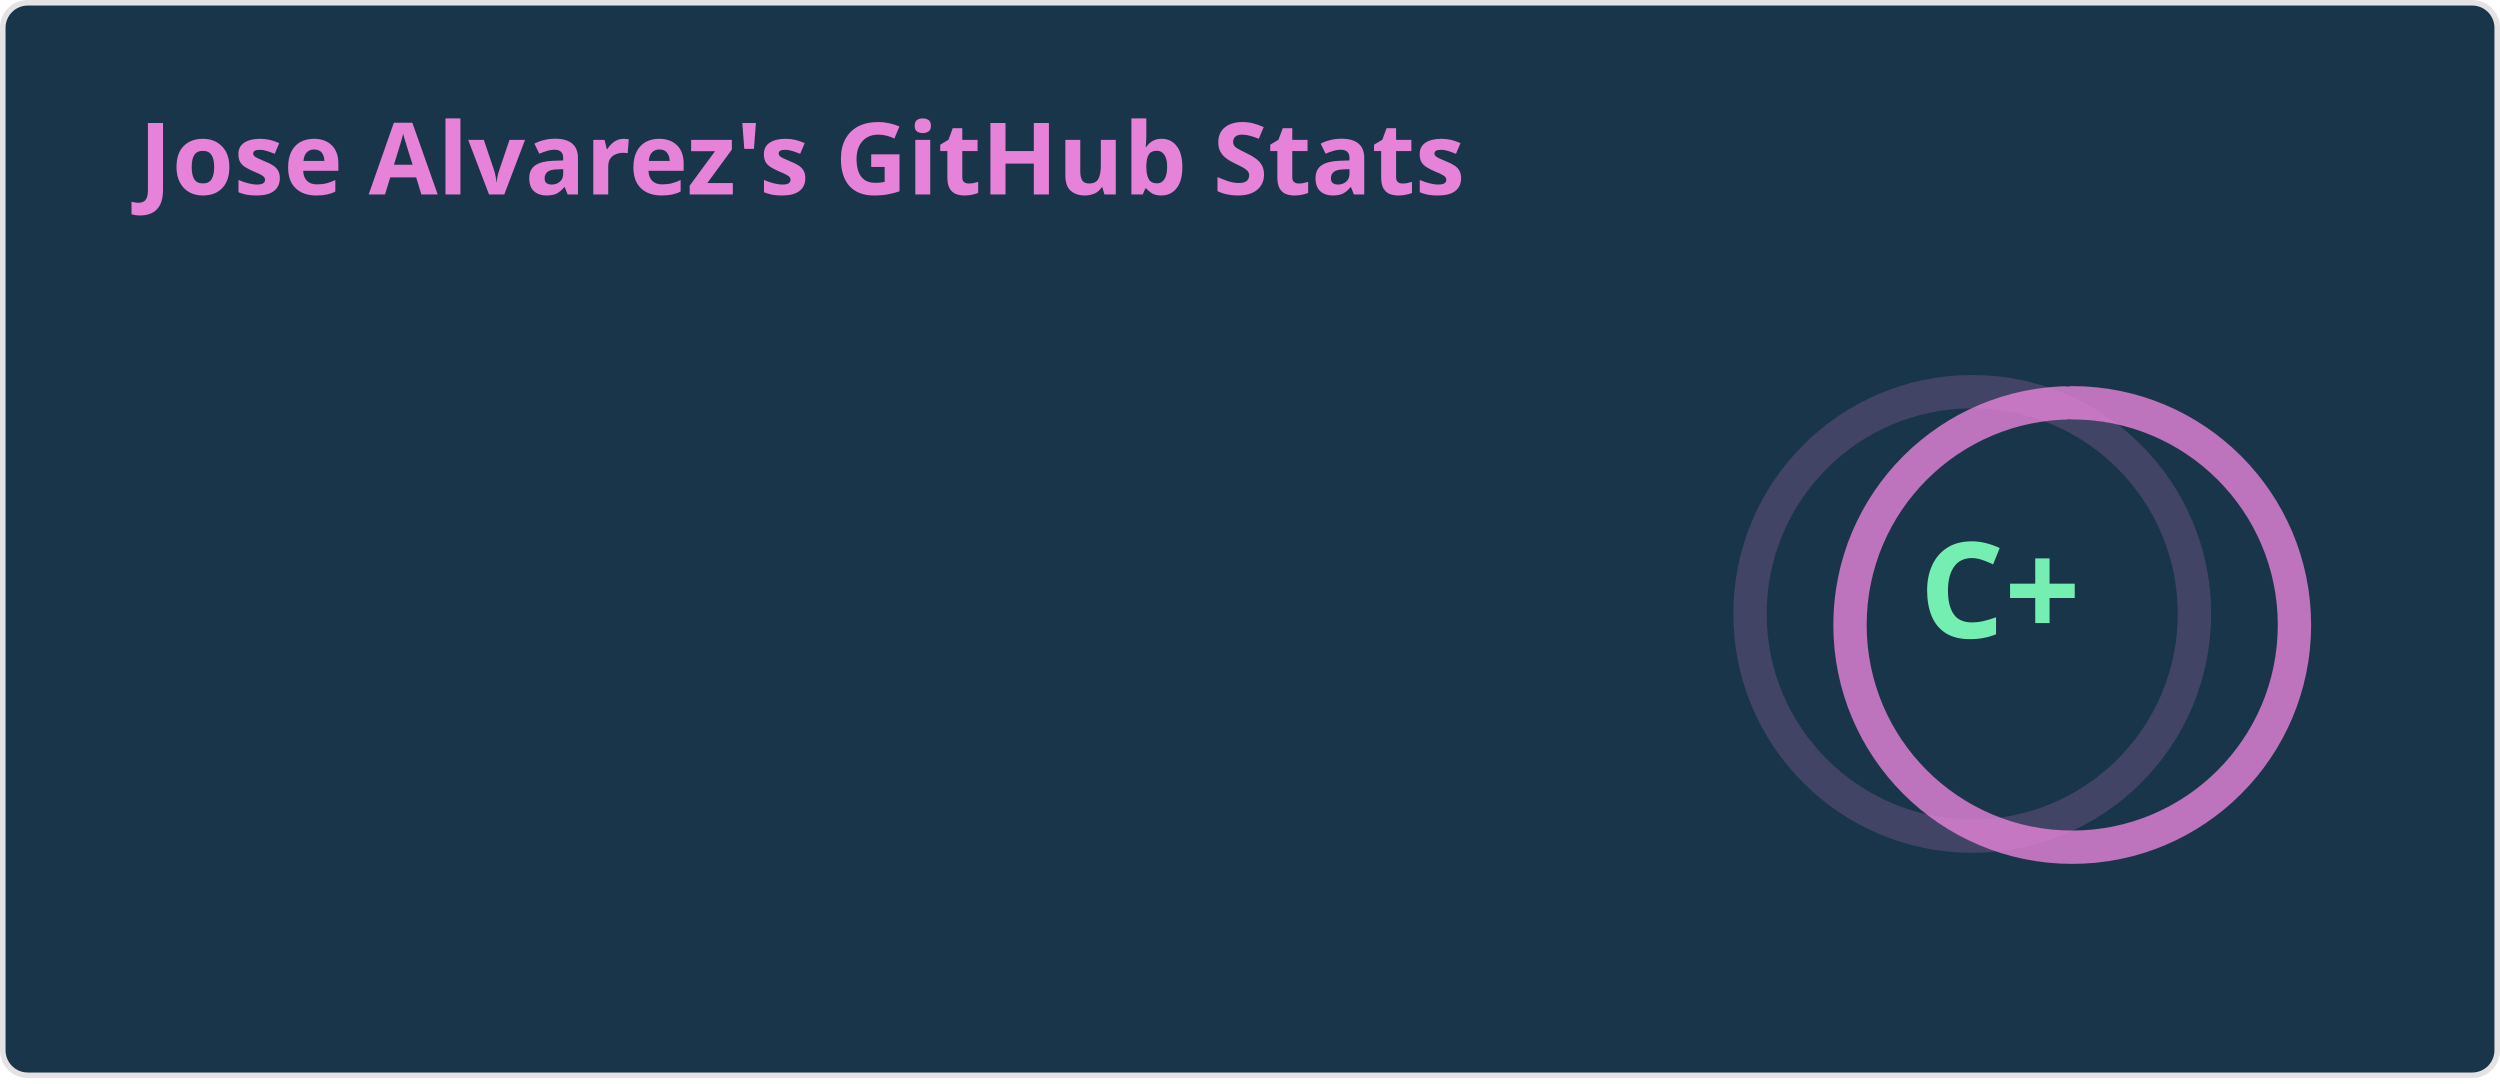
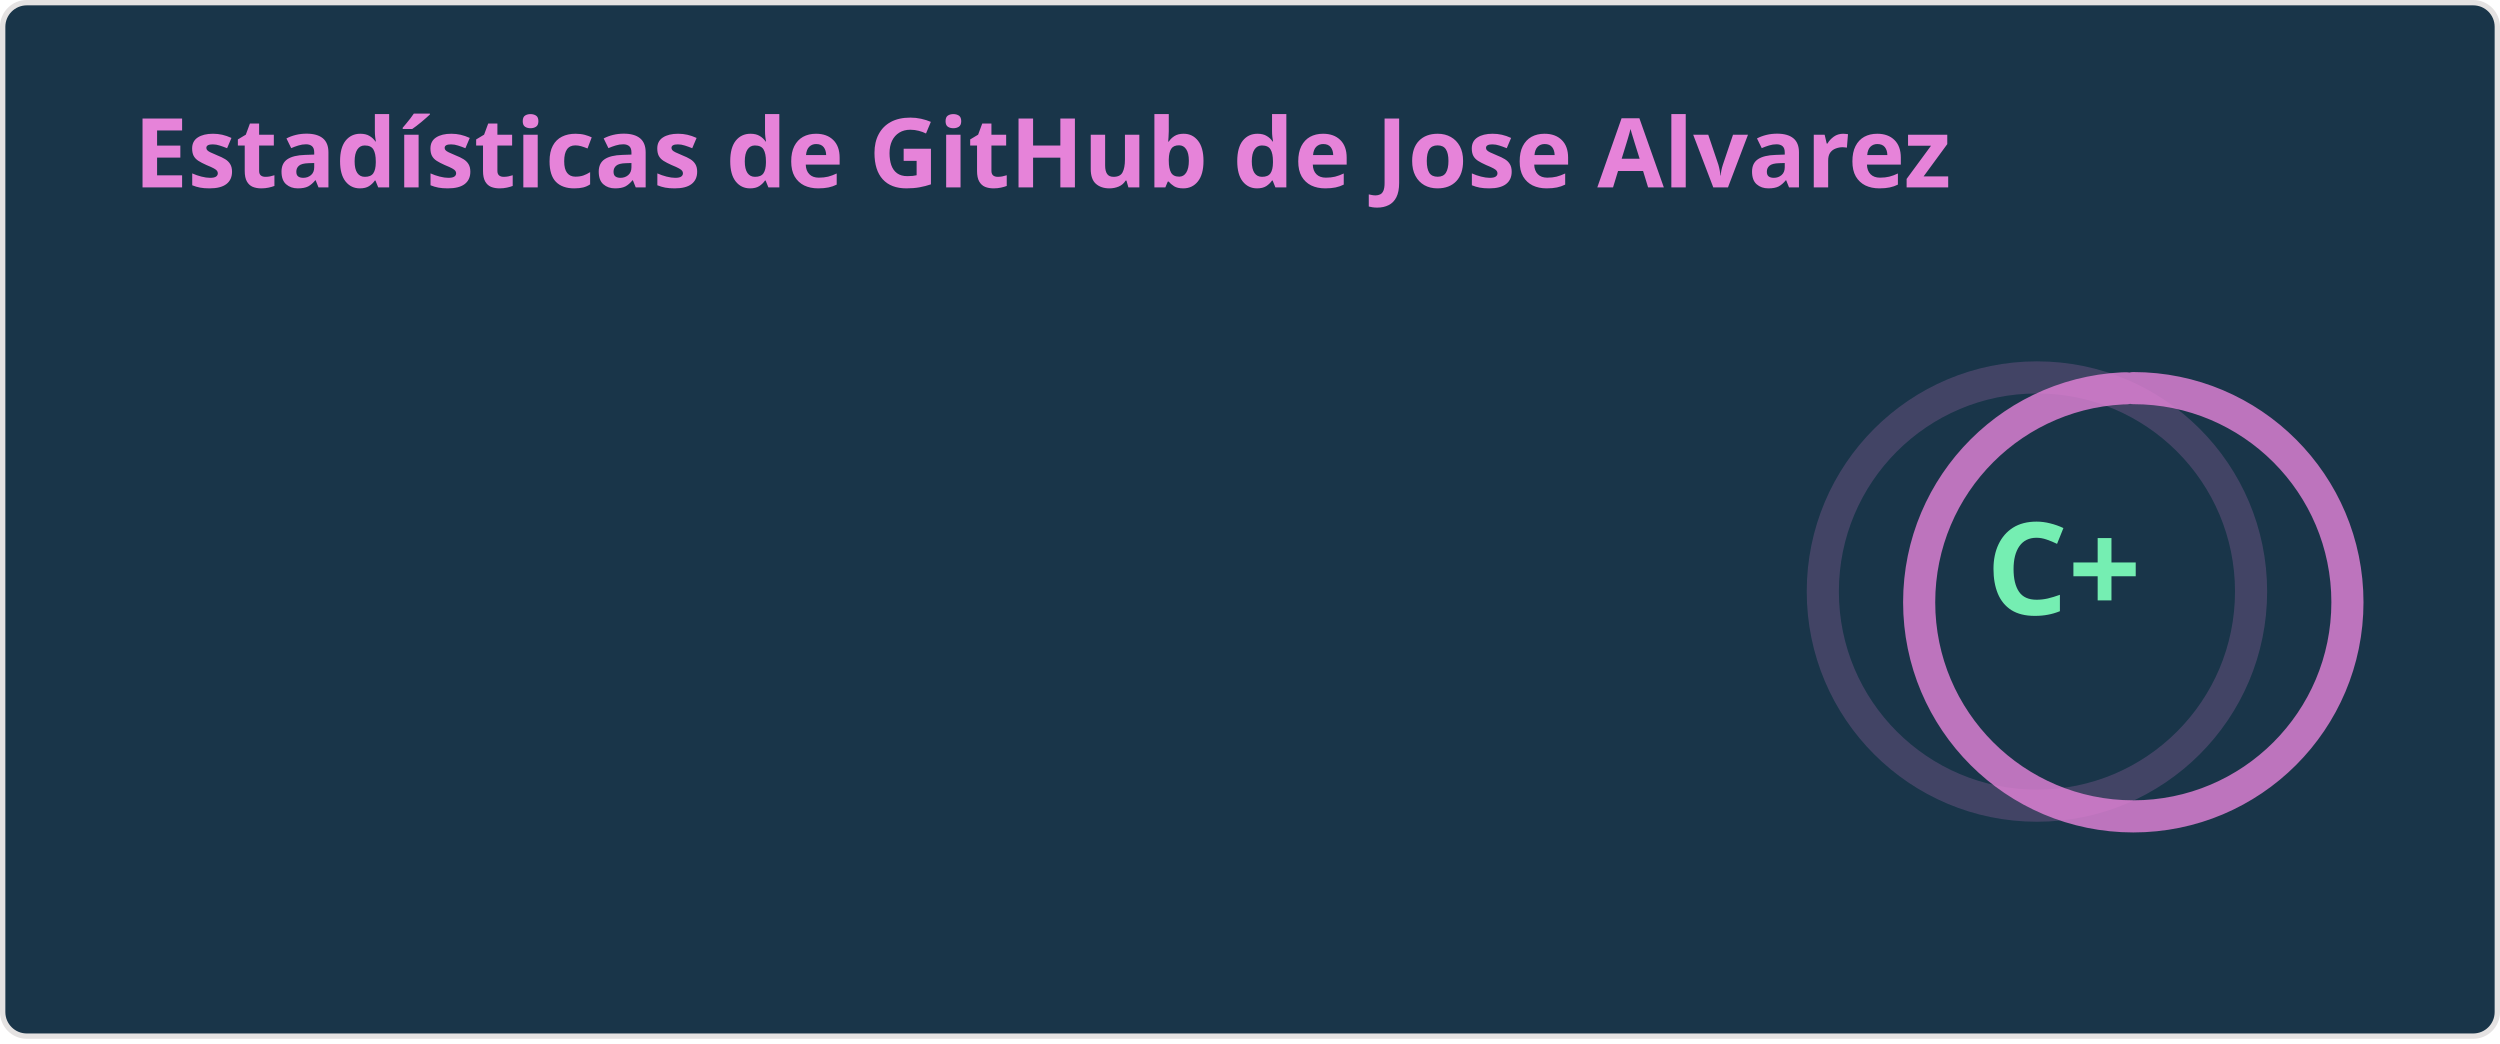
- <svg xmlns="http://www.w3.org/2000/svg" width="450" height="195" viewBox="0 0 450 195" fill="none" role="img" aria-labelledby="descId">
+ <svg xmlns="http://www.w3.org/2000/svg" width="467" height="195" viewBox="0 0 467 195" fill="none" role="img" aria-labelledby="descId">
  <style>
          .header {
            font: 600 18px 'Segoe UI', Ubuntu, Sans-Serif;
            fill: #e683d9;
            animation: fadeInAnimation 0.8s ease-in-out forwards;
          }
          @supports(-moz-appearance: auto) {
-             /* Selector detects Firefox */
+             /* El selector detecta Firefox */
            .header { font-size: 15.5px; }
          }
          
    .stat {
      font: 600 14px 'Segoe UI', Ubuntu, "Helvetica Neue", Sans-Serif; fill: #75eeb2;
    }
    @supports(-moz-appearance: auto) {
-       /* Selector detects Firefox */
+       /* El selector detecta Firefox */
      .stat { font-size:12px; }
    }
    .stagger {
      opacity: 0;
      animation: fadeInAnimation 0.3s ease-in-out forwards;
    }
    .rank-text {
      font: 800 24px 'Segoe UI', Ubuntu, Sans-Serif; fill: #75eeb2;
      animation: scaleInAnimation 0.3s ease-in-out forwards;
    }
    .rank-percentile-header {
      font-size: 14px;
    }
    .rank-percentile-text {
      font-size: 16px;
    }
    
    .not_bold { font-weight: 400 }
    .bold { font-weight: 700 }
    .icon {
      fill: #0480ef;
-       display: none;
+       display: block;
    }

    .rank-circle-rim {
      stroke: #e683d9;
      fill: none;
      stroke-width: 6;
      opacity: 0.2;
    }
    .rank-circle {
      stroke: #e683d9;
      stroke-dasharray: 250;
      fill: none;
      stroke-width: 6;
      stroke-linecap: round;
      opacity: 0.8;
      transform-origin: -10px 8px;
      transform: rotate(-90deg);
      animation: rankAnimation 1s forwards ease-in-out;
    }
    
    @keyframes rankAnimation {
      from {
        stroke-dashoffset: 251.327;
      }
      to {
-         stroke-dashoffset: 210.284;
+         stroke-dashoffset: 207.6;
      }
    }
  
  

          
-       /* Animations */
+       /* Animaciones */
      @keyframes scaleInAnimation {
        from {
          transform: translate(-5px, 5px) scale(0);
        }
        to {
          transform: translate(-5px, 5px) scale(1);
        }
      }
      @keyframes fadeInAnimation {
        from {
          opacity: 0;
        }
        to {
          opacity: 1;
        }
      }
    
          
        </style>
-   <rect data-testid="card-bg" x="0.5" y="0.5" rx="4.5" height="99%" stroke="#e4e2e2" width="449" fill="#193549" stroke-opacity="1" />
+   <rect data-testid="card-bg" x="0.5" y="0.5" rx="4.5" height="99%" stroke="#e4e2e2" width="466" fill="#193549" stroke-opacity="1" />
  <g data-testid="card-title" transform="translate(25, 35)">
    <g transform="translate(0, 0)">
-       <text x="0" y="0" class="header" data-testid="header">Jose Alvarez's GitHub Stats</text>
+       <text x="0" y="0" class="header" data-testid="header">Estadísticas de GitHub de Jose Alvarez</text>
    </g>
  </g>
  <g data-testid="main-card-body" transform="translate(0, 55)">
-     <g data-testid="rank-circle" transform="translate(365, 47.5)">
+     <g data-testid="rank-circle" transform="translate(390.5, 47.5)">
      <circle class="rank-circle-rim" cx="-10" cy="8" r="40" />
      <circle class="rank-circle" cx="-10" cy="8" r="40" />
      <g class="rank-text">
        <text x="-5" y="3" alignment-baseline="central" dominant-baseline="central" text-anchor="middle" data-testid="level-rank-icon">
          C+
        </text>
      </g>
    </g>
    <svg x="0" y="0">
      <g transform="translate(0, 0)">
        <g class="stagger" style="animation-delay: 450ms" transform="translate(25, 0)">
-           <text class="stat  bold" y="12.5">Total Stars Earned:</text>
-           <text class="stat  bold" x="204.01" y="12.5" data-testid="stars">1</text>
+           <svg data-testid="icon" class="icon" viewBox="0 0 16 16" version="1.1" width="16" height="16">
+             <path fill-rule="evenodd" d="M8 .25a.75.75 0 01.673.418l1.882 3.815 4.21.612a.75.75 0 01.416 1.279l-3.046 2.97.719 4.192a.75.75 0 01-1.088.791L8 12.347l-3.766 1.98a.75.75 0 01-1.088-.79l.72-4.194L.818 6.374a.75.75 0 01.416-1.28l4.21-.611L7.327.668A.75.75 0 018 .25zm0 2.445L6.615 5.5a.75.75 0 01-.564.41l-3.097.45 2.24 2.184a.75.75 0 01.216.664l-.528 3.084 2.769-1.456a.75.75 0 01.698 0l2.77 1.456-.53-3.084a.75.75 0 01.216-.664l2.24-2.183-3.096-.45a.75.75 0 01-.564-.41L8 2.694v.001z" />
+           </svg>
+           <text class="stat  bold" x="25" y="12.5">Estrellas totales:</text>
+           <text class="stat  bold" x="279.01" y="12.5" data-testid="stars">2</text>
        </g>
      </g>
      <g transform="translate(0, 25)">
        <g class="stagger" style="animation-delay: 600ms" transform="translate(25, 0)">
-           <text class="stat  bold" y="12.5">Total Commits (last year):</text>
-           <text class="stat  bold" x="204.01" y="12.5" data-testid="commits">161</text>
+           <svg data-testid="icon" class="icon" viewBox="0 0 16 16" version="1.1" width="16" height="16">
+             <path fill-rule="evenodd" d="M1.643 3.143L.427 1.927A.25.25 0 000 2.104V5.75c0 .138.112.25.25.25h3.646a.25.25 0 00.177-.427L2.715 4.215a6.5 6.5 0 11-1.18 4.458.75.75 0 10-1.493.154 8.001 8.001 0 101.6-5.684zM7.75 4a.75.75 0 01.75.75v2.992l2.028.812a.75.75 0 01-.557 1.392l-2.5-1A.75.75 0 017 8.25v-3.5A.75.75 0 017.75 4z" />
+           </svg>
+           <text class="stat  bold" x="25" y="12.5">Commits totales:</text>
+           <text class="stat  bold" x="279.01" y="12.5" data-testid="commits">176</text>
        </g>
      </g>
      <g transform="translate(0, 50)">
        <g class="stagger" style="animation-delay: 750ms" transform="translate(25, 0)">
-           <text class="stat  bold" y="12.5">Total PRs:</text>
-           <text class="stat  bold" x="204.01" y="12.5" data-testid="prs">4</text>
+           <svg data-testid="icon" class="icon" viewBox="0 0 16 16" version="1.1" width="16" height="16">
+             <path fill-rule="evenodd" d="M7.177 3.073L9.573.677A.25.25 0 0110 .854v4.792a.25.25 0 01-.427.177L7.177 3.427a.25.25 0 010-.354zM3.75 2.5a.75.75 0 100 1.5.75.75 0 000-1.5zm-2.25.75a2.25 2.25 0 113 2.122v5.256a2.251 2.251 0 11-1.5 0V5.372A2.25 2.25 0 011.5 3.25zM11 2.5h-1V4h1a1 1 0 011 1v5.628a2.251 2.251 0 101.5 0V5A2.5 2.5 0 0011 2.5zm1 10.25a.75.75 0 111.5 0 .75.75 0 01-1.5 0zM3.75 12a.75.75 0 100 1.5.75.75 0 000-1.5z" />
+           </svg>
+           <text class="stat  bold" x="25" y="12.5">PRs totales:</text>
+           <text class="stat  bold" x="279.01" y="12.5" data-testid="prs">4</text>
        </g>
      </g>
      <g transform="translate(0, 75)">
        <g class="stagger" style="animation-delay: 900ms" transform="translate(25, 0)">
-           <text class="stat  bold" y="12.5">Total Issues:</text>
-           <text class="stat  bold" x="204.01" y="12.5" data-testid="issues">0</text>
+           <svg data-testid="icon" class="icon" viewBox="0 0 16 16" version="1.1" width="16" height="16">
+             <path fill-rule="evenodd" d="M8 1.5a6.5 6.5 0 100 13 6.5 6.5 0 000-13zM0 8a8 8 0 1116 0A8 8 0 010 8zm9 3a1 1 0 11-2 0 1 1 0 012 0zm-.25-6.25a.75.75 0 00-1.5 0v3.5a.75.75 0 001.5 0v-3.5z" />
+           </svg>
+           <text class="stat  bold" x="25" y="12.5">Issues totales:</text>
+           <text class="stat  bold" x="279.01" y="12.5" data-testid="issues">0</text>
        </g>
      </g>
      <g transform="translate(0, 100)">
        <g class="stagger" style="animation-delay: 1050ms" transform="translate(25, 0)">
-           <text class="stat  bold" y="12.5">Contributed to (last year):</text>
-           <text class="stat  bold" x="204.01" y="12.5" data-testid="contribs">1</text>
+           <svg data-testid="icon" class="icon" viewBox="0 0 16 16" version="1.1" width="16" height="16">
+             <path fill-rule="evenodd" d="M2 2.5A2.5 2.5 0 014.5 0h8.75a.75.75 0 01.75.75v12.5a.75.75 0 01-.75.75h-2.5a.75.75 0 110-1.5h1.75v-2h-8a1 1 0 00-.714 1.7.75.75 0 01-1.072 1.05A2.495 2.495 0 012 11.5v-9zm10.5-1V9h-8c-.356 0-.694.074-1 .208V2.5a1 1 0 011-1h8zM5 12.25v3.25a.25.25 0 00.4.2l1.45-1.087a.25.25 0 01.3 0L8.6 15.7a.25.25 0 00.4-.2v-3.25a.25.25 0 00-.25-.25h-3.5a.25.25 0 00-.25.25z" />
+           </svg>
+           <text class="stat  bold" x="25" y="12.5">Contribuyó (el año pasado):</text>
+           <text class="stat  bold" x="279.01" y="12.5" data-testid="contribs">1</text>
        </g>
      </g>
    </svg>
  </g>
</svg>
